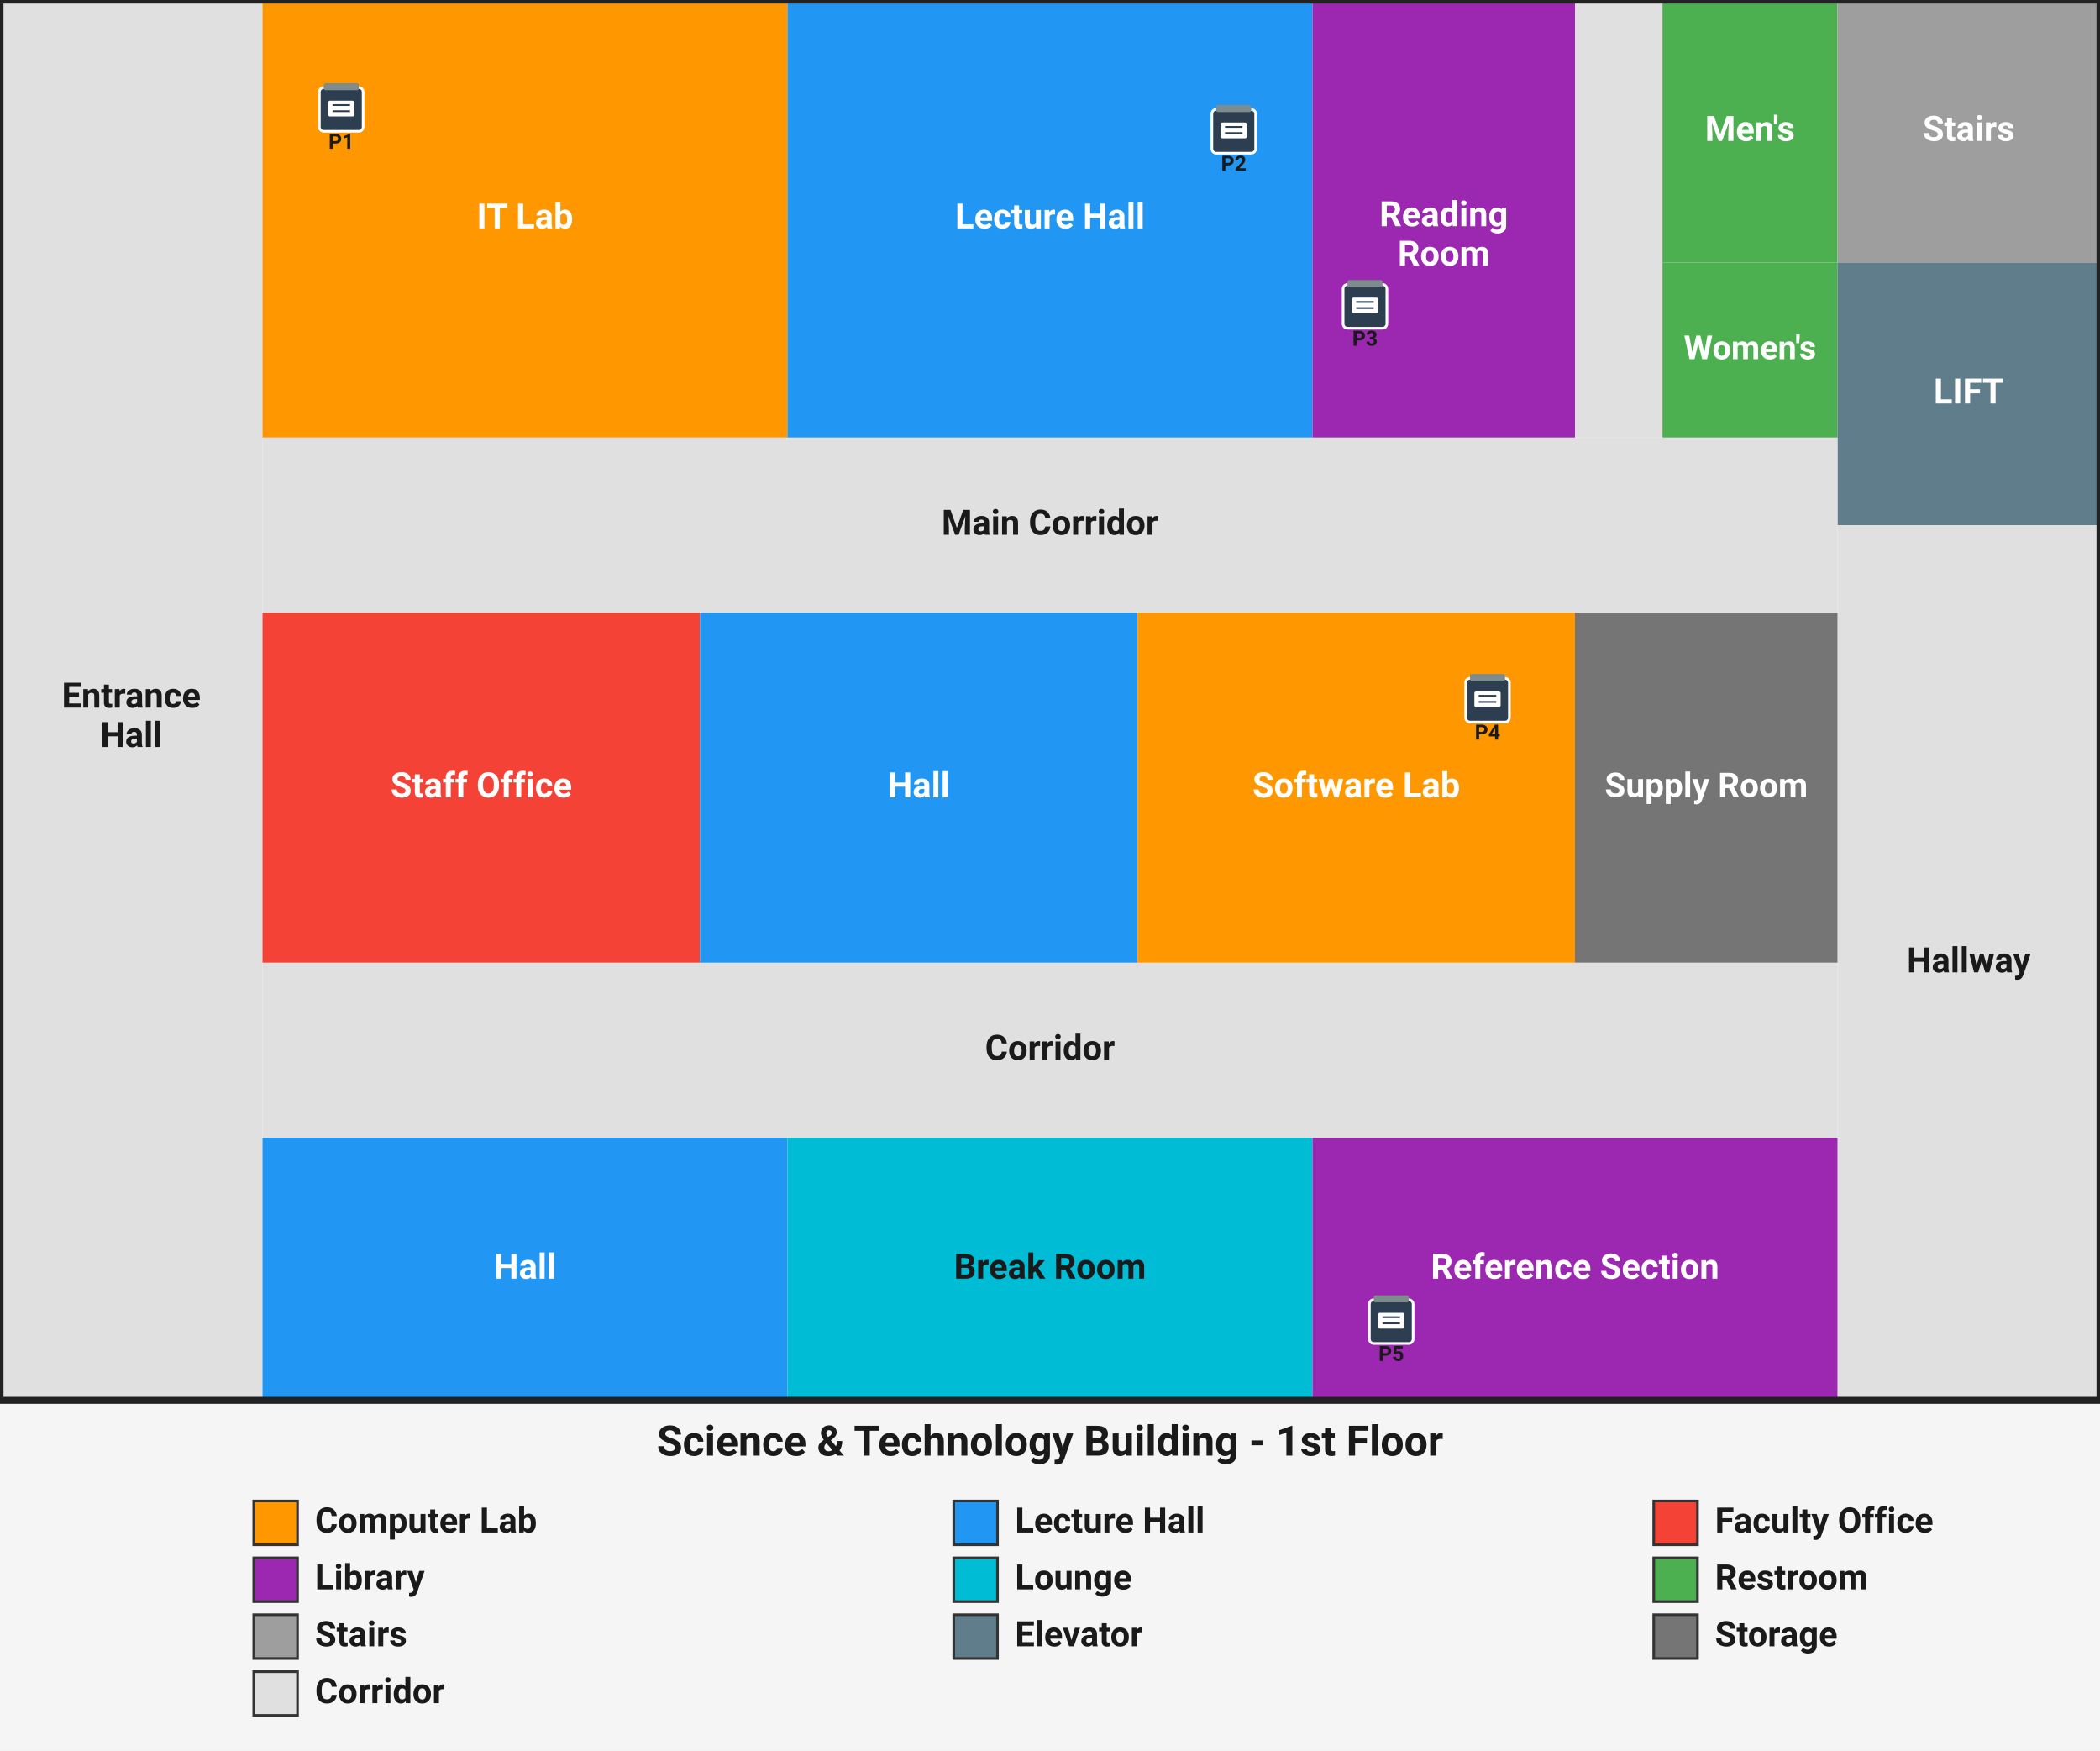
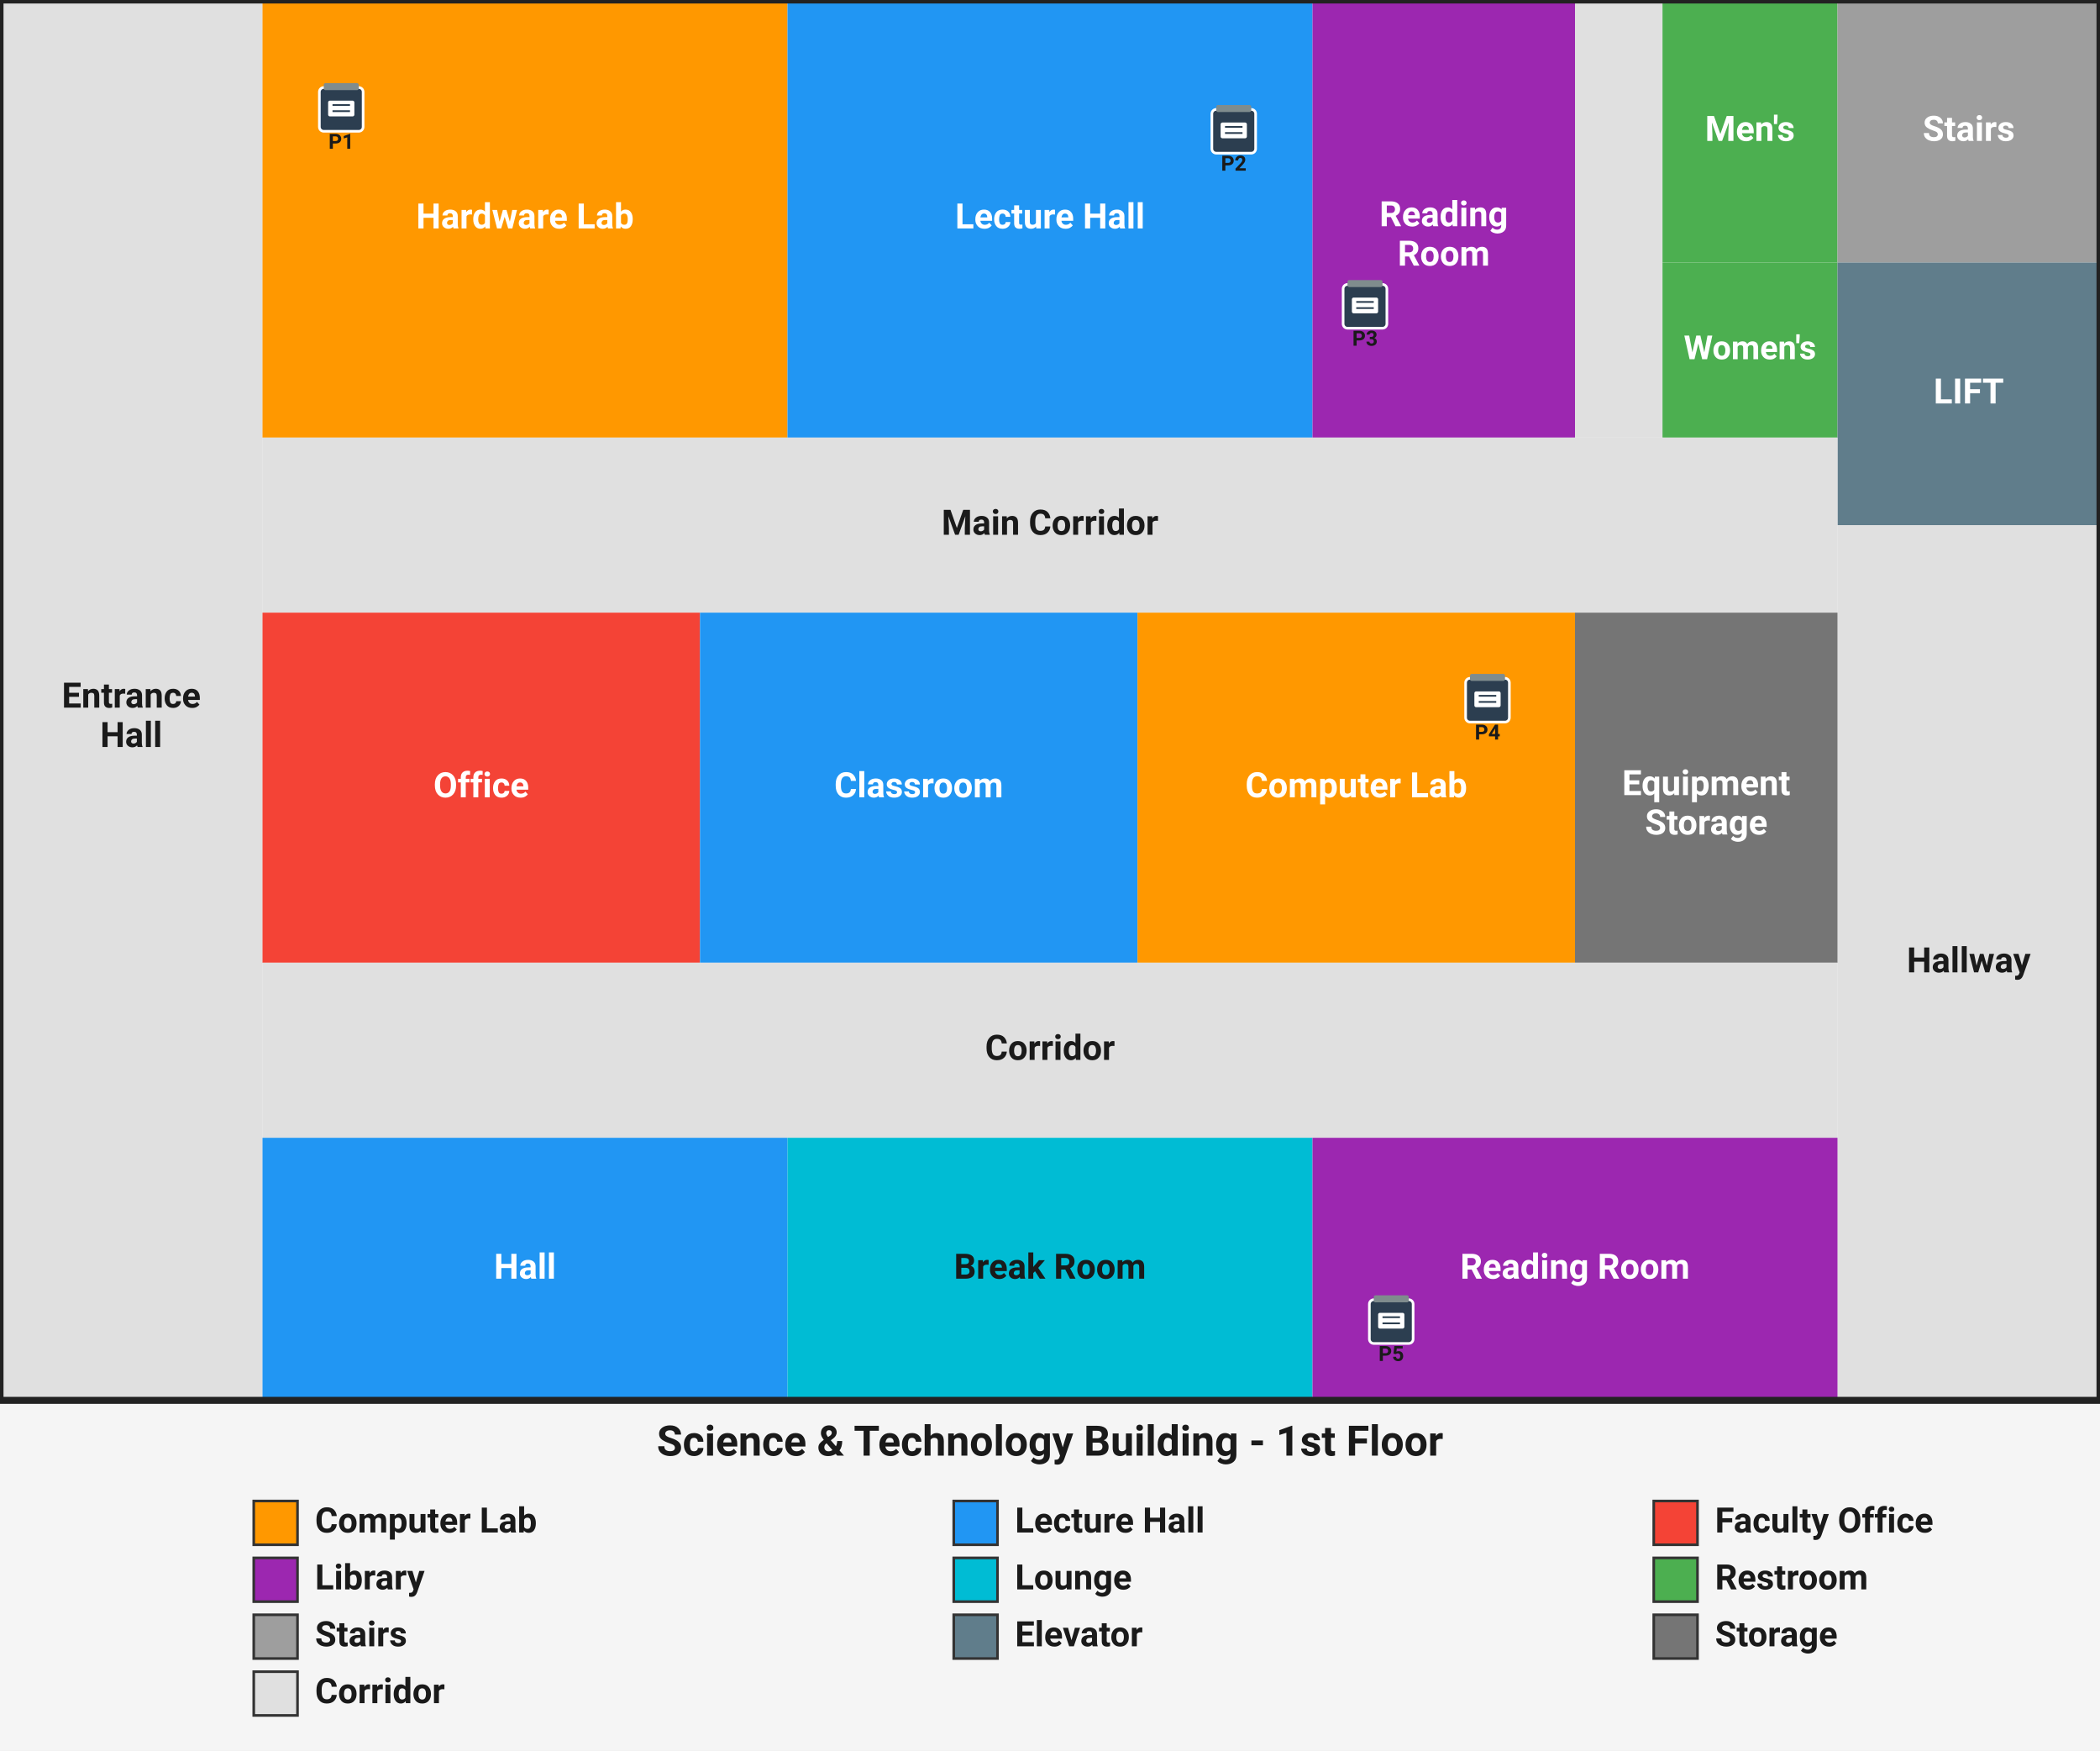
<svg xmlns="http://www.w3.org/2000/svg" viewBox="0 0 2400 2000" width="2400" height="2000" style="display:block; max-width:100%; height:auto;">
  <defs>
    <style>
      text { 
        -webkit-font-smoothing: antialiased;
        -moz-osx-font-smoothing: grayscale;
      }
    </style>
  </defs>
  <rect x="0" y="0" width="2400" height="2000" fill="#f5f5f5" />
  <rect x="0" y="0" width="300" height="1600" fill="#E0E0E0" stroke="none" />
  <g>
    <text x="150.0" y="797.5" font-family="Roboto,Segoe UI,Arial,sans-serif" font-size="40" font-weight="600" fill="#1a1a1a" text-anchor="middle" dominant-baseline="middle">
                  Entrance
                </text>
    <text x="150.0" y="842.5" font-family="Roboto,Segoe UI,Arial,sans-serif" font-size="40" font-weight="600" fill="#1a1a1a" text-anchor="middle" dominant-baseline="middle">
                  Hall
                </text>
  </g>
  <rect x="300" y="0" width="600" height="500" fill="#FF9800" stroke="none" />
  <text x="600.0" y="250.0" font-family="Roboto,Segoe UI,Arial,sans-serif" font-size="40" font-weight="600" fill="white" text-anchor="middle" dominant-baseline="middle">
-               IT Lab
+               Hardware Lab
            </text>
  <rect x="900" y="0" width="600" height="500" fill="#2196F3" stroke="none" />
  <text x="1200.0" y="250.0" font-family="Roboto,Segoe UI,Arial,sans-serif" font-size="40" font-weight="600" fill="white" text-anchor="middle" dominant-baseline="middle">
              Lecture Hall
            </text>
  <rect x="1500" y="0" width="300" height="500" fill="#9C27B0" stroke="none" />
  <g>
    <text x="1650.0" y="247.5" font-family="Roboto,Segoe UI,Arial,sans-serif" font-size="40" font-weight="600" fill="white" text-anchor="middle" dominant-baseline="middle">
                  Reading
                </text>
    <text x="1650.0" y="292.5" font-family="Roboto,Segoe UI,Arial,sans-serif" font-size="40" font-weight="600" fill="white" text-anchor="middle" dominant-baseline="middle">
                  Room
                </text>
  </g>
  <rect x="1800" y="0" width="100" height="500" fill="#E0E0E0" stroke="none" />
  <rect x="1900" y="0" width="200" height="300" fill="#4CAF50" stroke="none" />
  <text x="2000.0" y="150.0" font-family="Roboto,Segoe UI,Arial,sans-serif" font-size="40" font-weight="600" fill="white" text-anchor="middle" dominant-baseline="middle">
              Men's
            </text>
  <rect x="1900" y="300" width="200" height="200" fill="#4CAF50" stroke="none" />
  <text x="2000.0" y="400.0" font-family="Roboto,Segoe UI,Arial,sans-serif" font-size="38" font-weight="600" fill="white" text-anchor="middle" dominant-baseline="middle">
              Women's
            </text>
  <rect x="2100" y="0" width="300" height="300" fill="#9E9E9E" stroke="none" />
  <text x="2250.0" y="150.0" font-family="Roboto,Segoe UI,Arial,sans-serif" font-size="40" font-weight="600" fill="white" text-anchor="middle" dominant-baseline="middle">
              Stairs
            </text>
  <rect x="2100" y="300" width="300" height="300" fill="#607D8B" stroke="none" />
  <text x="2250.0" y="450.0" font-family="Roboto,Segoe UI,Arial,sans-serif" font-size="40" font-weight="600" fill="white" text-anchor="middle" dominant-baseline="middle">
              LIFT
            </text>
  <rect x="2100" y="600" width="300" height="1000" fill="#E0E0E0" stroke="none" />
  <text x="2250.0" y="1100.0" font-family="Roboto,Segoe UI,Arial,sans-serif" font-size="40" font-weight="600" fill="#1a1a1a" text-anchor="middle" dominant-baseline="middle">
              Hallway
            </text>
  <rect x="300" y="500" width="1800" height="200" fill="#E0E0E0" stroke="none" />
  <text x="1200.0" y="600.0" font-family="Roboto,Segoe UI,Arial,sans-serif" font-size="40" font-weight="600" fill="#1a1a1a" text-anchor="middle" dominant-baseline="middle">
              Main Corridor
            </text>
  <rect x="1800" y="500" width="100" height="100" fill="#E0E0E0" stroke="none" />
  <rect x="300" y="700" width="500" height="400" fill="#F44336" stroke="none" />
  <text x="550.0" y="900.0" font-family="Roboto,Segoe UI,Arial,sans-serif" font-size="40" font-weight="600" fill="white" text-anchor="middle" dominant-baseline="middle">
-               Staff Office
+               Office
            </text>
  <rect x="800" y="700" width="500" height="400" fill="#2196F3" stroke="none" />
  <text x="1050.0" y="900.0" font-family="Roboto,Segoe UI,Arial,sans-serif" font-size="40" font-weight="600" fill="white" text-anchor="middle" dominant-baseline="middle">
-               Hall
+               Classroom
            </text>
  <rect x="1300" y="700" width="500" height="400" fill="#FF9800" stroke="none" />
  <text x="1550.0" y="900.0" font-family="Roboto,Segoe UI,Arial,sans-serif" font-size="40" font-weight="600" fill="white" text-anchor="middle" dominant-baseline="middle">
-               Software Lab
+               Computer Lab
            </text>
  <rect x="1800" y="700" width="300" height="400" fill="#757575" stroke="none" />
-   <text x="1950.0" y="900.0" font-family="Roboto,Segoe UI,Arial,sans-serif" font-size="39" font-weight="600" fill="white" text-anchor="middle" dominant-baseline="middle">
-               Supply Room
-             </text>
+   <g>
+     <text x="1950.0" y="897.5" font-family="Roboto,Segoe UI,Arial,sans-serif" font-size="40" font-weight="600" fill="white" text-anchor="middle" dominant-baseline="middle">
+                   Equipment
+                 </text>
+     <text x="1950.0" y="942.5" font-family="Roboto,Segoe UI,Arial,sans-serif" font-size="40" font-weight="600" fill="white" text-anchor="middle" dominant-baseline="middle">
+                   Storage
+                 </text>
+   </g>
  <rect x="300" y="1100" width="1800" height="200" fill="#E0E0E0" stroke="none" />
  <text x="1200.0" y="1200.0" font-family="Roboto,Segoe UI,Arial,sans-serif" font-size="40" font-weight="600" fill="#1a1a1a" text-anchor="middle" dominant-baseline="middle">
              Corridor
            </text>
  <rect x="300" y="1300" width="600" height="300" fill="#2196F3" stroke="none" />
  <text x="600.0" y="1450.0" font-family="Roboto,Segoe UI,Arial,sans-serif" font-size="40" font-weight="600" fill="white" text-anchor="middle" dominant-baseline="middle">
              Hall
            </text>
  <rect x="900" y="1300" width="600" height="300" fill="#00BCD4" stroke="none" />
  <text x="1200.0" y="1450.0" font-family="Roboto,Segoe UI,Arial,sans-serif" font-size="40" font-weight="600" fill="#1a1a1a" text-anchor="middle" dominant-baseline="middle">
              Break Room
            </text>
  <rect x="1500" y="1300" width="600" height="300" fill="#9C27B0" stroke="none" />
  <text x="1800.0" y="1450.0" font-family="Roboto,Segoe UI,Arial,sans-serif" font-size="40" font-weight="600" fill="white" text-anchor="middle" dominant-baseline="middle">
-               Reference Section
+               Reading Room
            </text>
  <rect x="365.0" y="100.0" width="50" height="50" fill="#2C3E50" stroke="#FFF" stroke-width="3" rx="5" />
  <rect x="370.0" y="95.0" width="40" height="8" fill="#7F8C8D" rx="2" />
  <rect x="375.0" y="115.0" width="30" height="18" fill="white" rx="2" />
  <line x1="380.0" y1="120.0" x2="400.0" y2="120.0" stroke="#2C3E50" stroke-width="2" />
  <line x1="380.0" y1="127.0" x2="400.0" y2="127.0" stroke="#2C3E50" stroke-width="2" />
  <text x="390.0" y="170.0" font-family="Roboto,Segoe UI,Arial,sans-serif" font-size="24" font-weight="700" fill="#1a1a1a" text-anchor="middle">
      P1
    </text>
  <rect x="1385.0" y="125.0" width="50" height="50" fill="#2C3E50" stroke="#FFF" stroke-width="3" rx="5" />
  <rect x="1390.0" y="120.0" width="40" height="8" fill="#7F8C8D" rx="2" />
  <rect x="1395.0" y="140.0" width="30" height="18" fill="white" rx="2" />
  <line x1="1400.0" y1="145.0" x2="1420.0" y2="145.0" stroke="#2C3E50" stroke-width="2" />
  <line x1="1400.0" y1="152.0" x2="1420.0" y2="152.0" stroke="#2C3E50" stroke-width="2" />
  <text x="1410.0" y="195.0" font-family="Roboto,Segoe UI,Arial,sans-serif" font-size="24" font-weight="700" fill="#1a1a1a" text-anchor="middle">
      P2
    </text>
  <rect x="1535.0" y="325.0" width="50" height="50" fill="#2C3E50" stroke="#FFF" stroke-width="3" rx="5" />
  <rect x="1540.0" y="320.0" width="40" height="8" fill="#7F8C8D" rx="2" />
  <rect x="1545.0" y="340.0" width="30" height="18" fill="white" rx="2" />
  <line x1="1550.0" y1="345.0" x2="1570.0" y2="345.0" stroke="#2C3E50" stroke-width="2" />
  <line x1="1550.0" y1="352.0" x2="1570.0" y2="352.0" stroke="#2C3E50" stroke-width="2" />
  <text x="1560.0" y="395.0" font-family="Roboto,Segoe UI,Arial,sans-serif" font-size="24" font-weight="700" fill="#1a1a1a" text-anchor="middle">
      P3
    </text>
  <rect x="1675.0" y="775.0" width="50" height="50" fill="#2C3E50" stroke="#FFF" stroke-width="3" rx="5" />
  <rect x="1680.0" y="770.0" width="40" height="8" fill="#7F8C8D" rx="2" />
  <rect x="1685.0" y="790.0" width="30" height="18" fill="white" rx="2" />
  <line x1="1690.0" y1="795.0" x2="1710.0" y2="795.0" stroke="#2C3E50" stroke-width="2" />
  <line x1="1690.0" y1="802.0" x2="1710.0" y2="802.0" stroke="#2C3E50" stroke-width="2" />
  <text x="1700.0" y="845.0" font-family="Roboto,Segoe UI,Arial,sans-serif" font-size="24" font-weight="700" fill="#1a1a1a" text-anchor="middle">
      P4
    </text>
  <rect x="1565.0" y="1485.0" width="50" height="50" fill="#2C3E50" stroke="#FFF" stroke-width="3" rx="5" />
  <rect x="1570.0" y="1480.0" width="40" height="8" fill="#7F8C8D" rx="2" />
  <rect x="1575.0" y="1500.0" width="30" height="18" fill="white" rx="2" />
  <line x1="1580.0" y1="1505.0" x2="1600.0" y2="1505.0" stroke="#2C3E50" stroke-width="2" />
  <line x1="1580.0" y1="1512.0" x2="1600.0" y2="1512.0" stroke="#2C3E50" stroke-width="2" />
  <text x="1590.0" y="1555.0" font-family="Roboto,Segoe UI,Arial,sans-serif" font-size="24" font-weight="700" fill="#1a1a1a" text-anchor="middle">
      P5
    </text>
  <rect x="0" y="0" width="2400" height="1600" fill="none" stroke="#222" stroke-width="8" />
  <text x="1200.0" y="1650" font-family="Roboto,Segoe UI,Arial,sans-serif" font-size="48" font-weight="700" fill="#1a1a1a" text-anchor="middle" dominant-baseline="middle">
          Science &amp; Technology Building - 1st Floor
        </text>
  <rect x="290.0" y="1715.0" width="50" height="50" fill="#FF9800" stroke="#333" stroke-width="3" />
  <text x="360.0" y="1740" font-family="Roboto,Segoe UI,Arial,sans-serif" font-size="40" font-weight="700" fill="#1a1a1a" text-anchor="start" dominant-baseline="middle">
          Computer Lab
        </text>
  <rect x="1090.0" y="1715.0" width="50" height="50" fill="#2196F3" stroke="#333" stroke-width="3" />
  <text x="1160.0" y="1740" font-family="Roboto,Segoe UI,Arial,sans-serif" font-size="40" font-weight="700" fill="#1a1a1a" text-anchor="start" dominant-baseline="middle">
          Lecture Hall
        </text>
  <rect x="1890.0" y="1715.0" width="50" height="50" fill="#F44336" stroke="#333" stroke-width="3" />
  <text x="1960.0" y="1740" font-family="Roboto,Segoe UI,Arial,sans-serif" font-size="40" font-weight="700" fill="#1a1a1a" text-anchor="start" dominant-baseline="middle">
          Faculty Office
        </text>
  <rect x="290.0" y="1780.0" width="50" height="50" fill="#9C27B0" stroke="#333" stroke-width="3" />
  <text x="360.0" y="1805" font-family="Roboto,Segoe UI,Arial,sans-serif" font-size="40" font-weight="700" fill="#1a1a1a" text-anchor="start" dominant-baseline="middle">
          Library
        </text>
  <rect x="1090.0" y="1780.0" width="50" height="50" fill="#00BCD4" stroke="#333" stroke-width="3" />
  <text x="1160.0" y="1805" font-family="Roboto,Segoe UI,Arial,sans-serif" font-size="40" font-weight="700" fill="#1a1a1a" text-anchor="start" dominant-baseline="middle">
          Lounge
        </text>
  <rect x="1890.0" y="1780.0" width="50" height="50" fill="#4CAF50" stroke="#333" stroke-width="3" />
  <text x="1960.0" y="1805" font-family="Roboto,Segoe UI,Arial,sans-serif" font-size="40" font-weight="700" fill="#1a1a1a" text-anchor="start" dominant-baseline="middle">
          Restroom
        </text>
  <rect x="290.0" y="1845.0" width="50" height="50" fill="#9E9E9E" stroke="#333" stroke-width="3" />
  <text x="360.0" y="1870" font-family="Roboto,Segoe UI,Arial,sans-serif" font-size="40" font-weight="700" fill="#1a1a1a" text-anchor="start" dominant-baseline="middle">
          Stairs
        </text>
  <rect x="1090.0" y="1845.0" width="50" height="50" fill="#607D8B" stroke="#333" stroke-width="3" />
  <text x="1160.0" y="1870" font-family="Roboto,Segoe UI,Arial,sans-serif" font-size="40" font-weight="700" fill="#1a1a1a" text-anchor="start" dominant-baseline="middle">
          Elevator
        </text>
  <rect x="1890.0" y="1845.0" width="50" height="50" fill="#757575" stroke="#333" stroke-width="3" />
  <text x="1960.0" y="1870" font-family="Roboto,Segoe UI,Arial,sans-serif" font-size="40" font-weight="700" fill="#1a1a1a" text-anchor="start" dominant-baseline="middle">
          Storage
        </text>
  <rect x="290.0" y="1910.0" width="50" height="50" fill="#E0E0E0" stroke="#333" stroke-width="3" />
  <text x="360.0" y="1935" font-family="Roboto,Segoe UI,Arial,sans-serif" font-size="40" font-weight="700" fill="#1a1a1a" text-anchor="start" dominant-baseline="middle">
          Corridor
        </text>
</svg>
